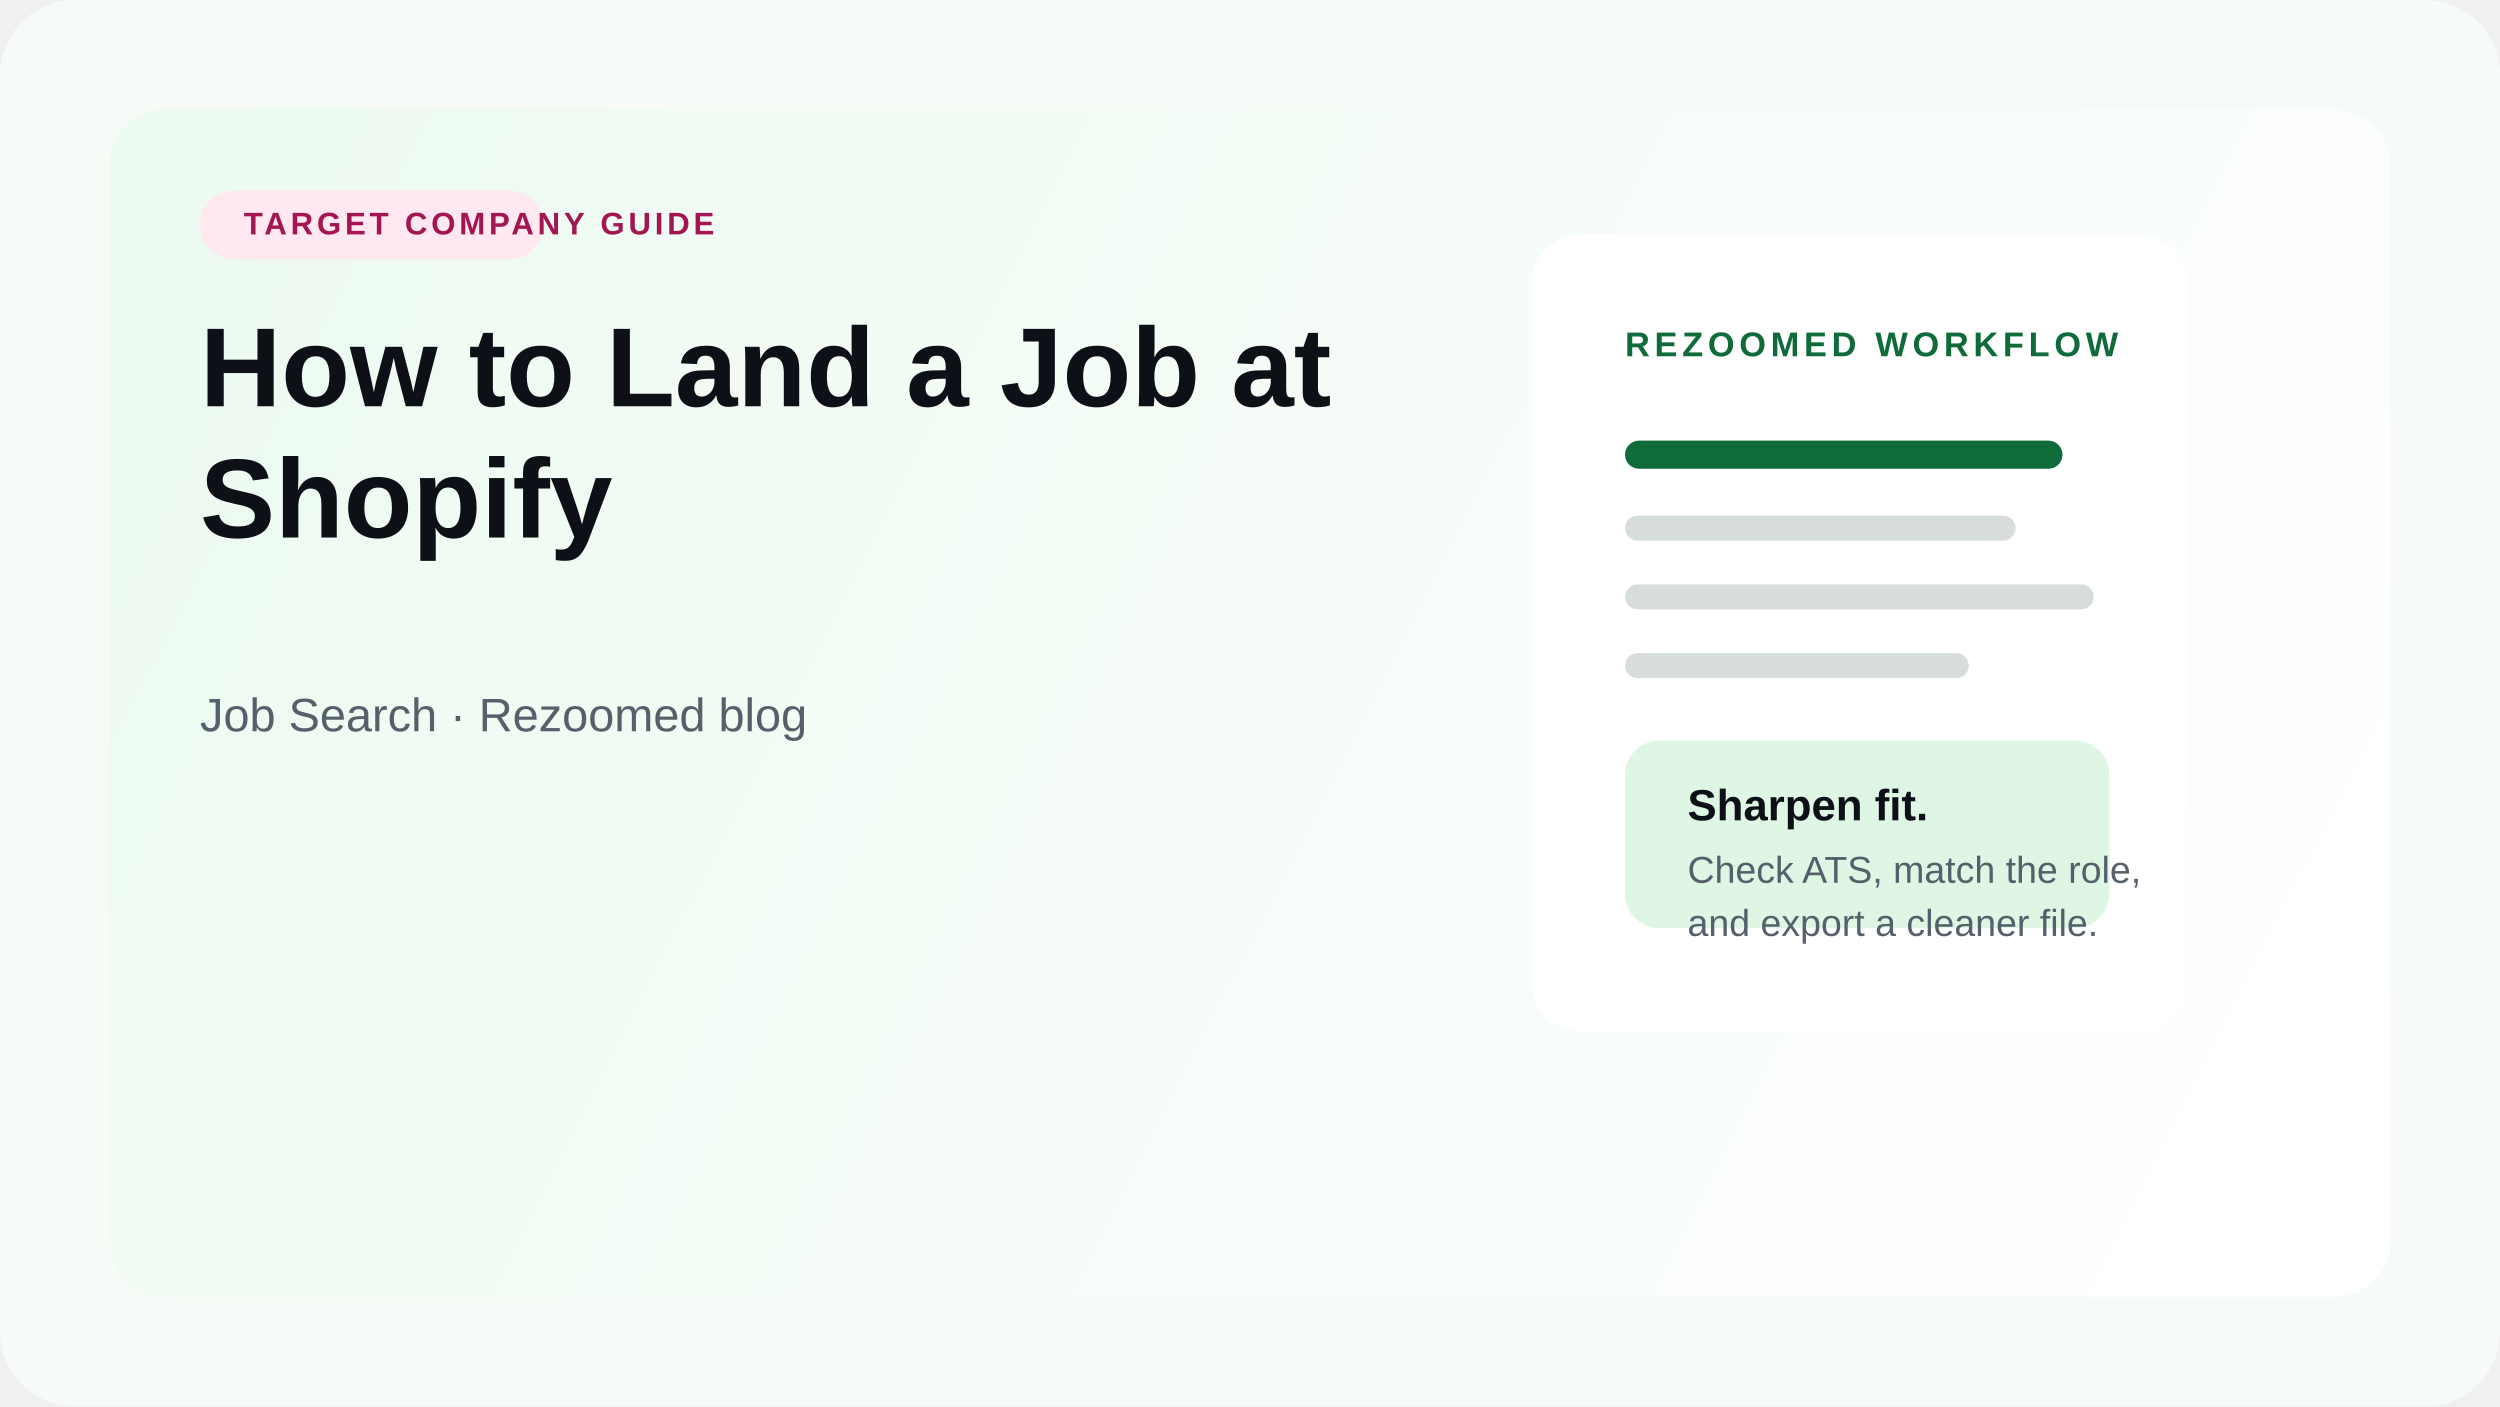
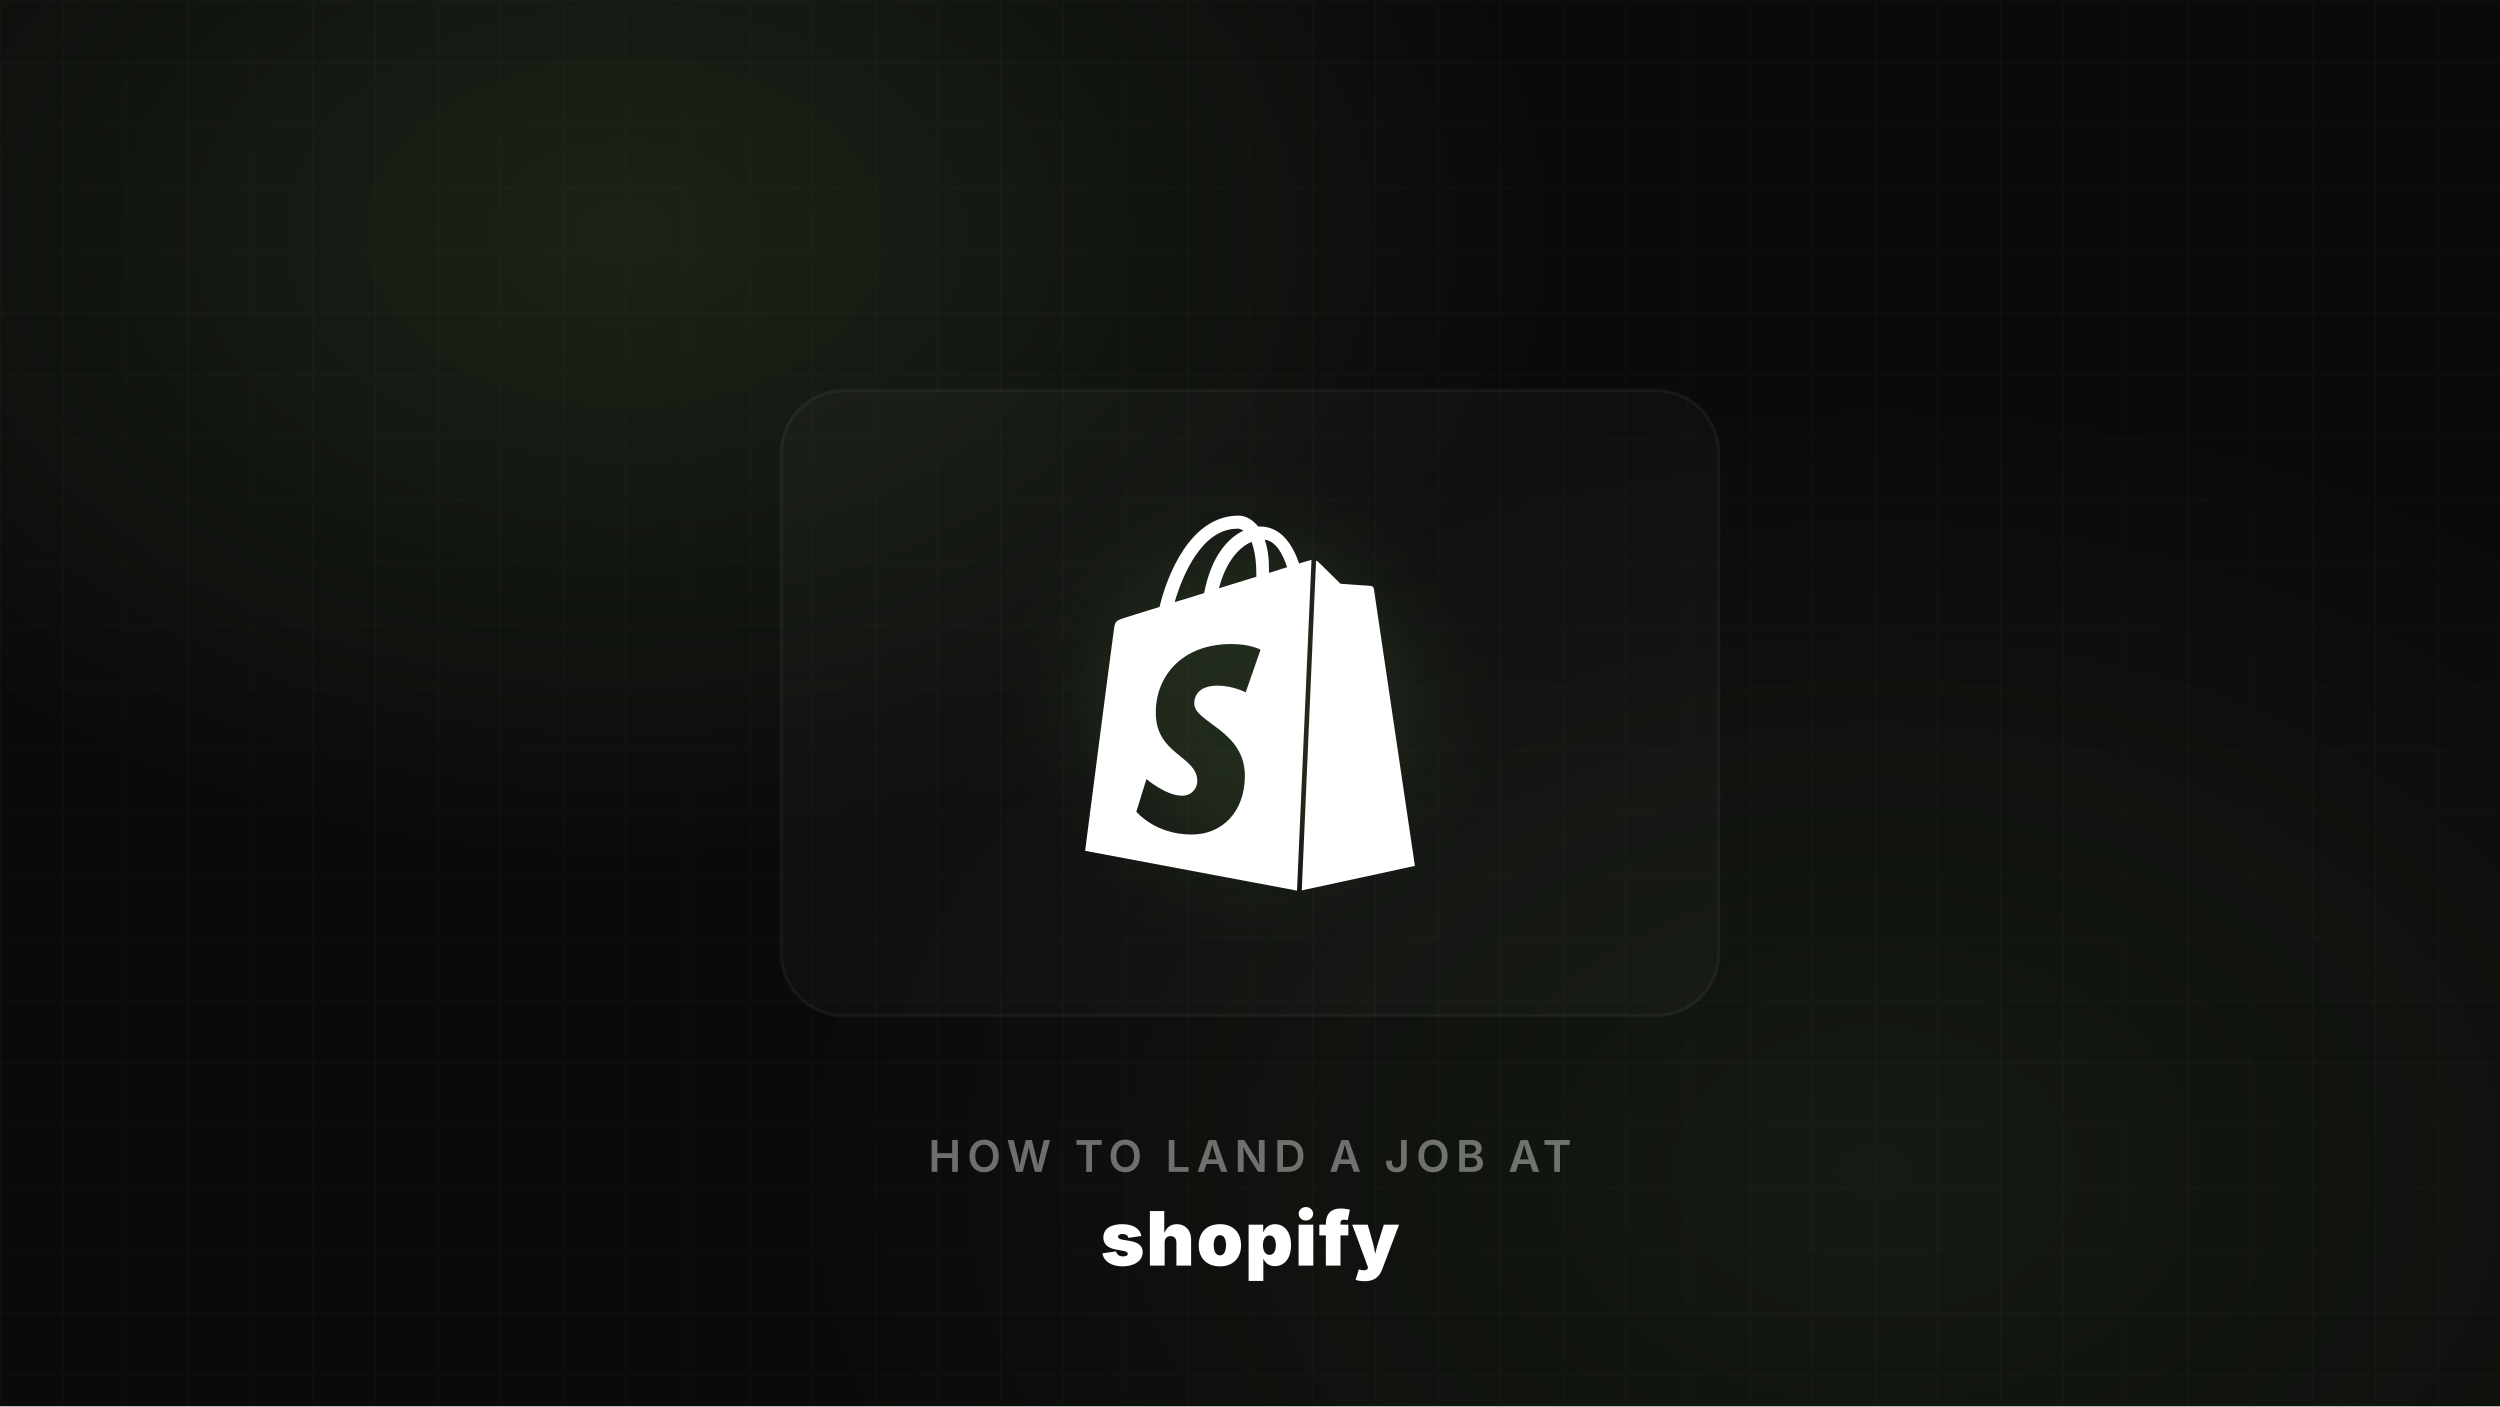
<svg xmlns="http://www.w3.org/2000/svg" width="1600" height="900" viewBox="0 0 1600 900" fill="none">
-   <rect width="1600" height="900" rx="48" fill="#F6FBF7" />
-   <rect x="70" y="70" width="1460" height="760" rx="36" fill="url(#bg)" />
-   <rect x="128" y="122" width="220" height="44" rx="22" fill="#ffe8f0" />
-   <text x="156" y="150" fill="#a31652" font-family="Arial, sans-serif" font-size="20" font-weight="800" letter-spacing="2.4">TARGET COMPANY GUIDE</text>
-   <text x="128" y="260" fill="#0D1117" font-family="Arial, sans-serif" font-size="72" font-weight="800">How to Land a Job at</text>
-   <text x="128" y="344" fill="#0D1117" font-family="Arial, sans-serif" font-size="72" font-weight="800">Shopify</text>
-   <text x="128" y="468" fill="#55606B" font-family="Arial, sans-serif" font-size="30">Job Search · Rezoomed blog</text>
-   <rect x="980" y="150" width="420" height="510" rx="32" fill="#FFFFFF" />
-   <text x="1040" y="228" fill="#0f6b3a" font-family="Arial, sans-serif" font-size="22" font-weight="800" letter-spacing="3">REZOOMED WORKFLOW</text>
-   <rect x="1040" y="282" width="280" height="18" rx="9" fill="#0f6b3a" />
-   <rect x="1040" y="330" width="250" height="16" rx="8" fill="#D7DDDA" />
-   <rect x="1040" y="374" width="300" height="16" rx="8" fill="#D7DDDA" />
-   <rect x="1040" y="418" width="220" height="16" rx="8" fill="#D7DDDA" />
-   <rect x="1040" y="474" width="310" height="120" rx="22" fill="#dff6e5" />
-   <text x="1080" y="525" fill="#0D1117" font-family="Arial, sans-serif" font-size="28" font-weight="800">Sharpen fit.</text>
-   <text x="1080" y="565" fill="#55606B" font-family="Arial, sans-serif" font-size="24">Check ATS, match the role,</text>
-   <text x="1080" y="599" fill="#55606B" font-family="Arial, sans-serif" font-size="24">and export a cleaner file.</text>
+   <rect width="1600" height="900" fill="#0A0A0A" />
+   <ellipse cx="400" cy="150" rx="600" ry="400" fill="url(#brandGlow1)" opacity="0.15" />
+   <ellipse cx="1200" cy="750" rx="700" ry="500" fill="url(#brandGlow2)" opacity="0.1" />
  <defs>
-     <linearGradient id="bg" x1="90" y1="90" x2="1490" y2="800" gradientUnits="userSpaceOnUse">
-       <stop stop-color="#ECFAF0" />
-       <stop offset="1" stop-color="#FFFFFF" />
-     </linearGradient>
+     <pattern id="grid" width="40" height="40" patternUnits="userSpaceOnUse">
+       <path d="M 40 0 L 0 0 0 40" fill="none" stroke="rgba(255,255,255,0.03)" stroke-width="1" />
+     </pattern>
+   </defs>
+   <rect width="1600" height="900" fill="url(#grid)" />
+   <rect x="500" y="250" width="600" height="400" rx="40" fill="rgba(255,255,255,0.02)" stroke="rgba(255,255,255,0.05)" stroke-width="2" />
+   <circle cx="800" cy="450" r="100" fill="#7AB55C" opacity="0.15" filter="url(#glow)" />
+   <g transform="translate(680, 330) scale(10)">
+     <g fill="white">
+       <path d="M15.337 23.979l7.216-1.561s-2.604-17.613-2.625-17.73c-.018-.116-.114-.192-.211-.192s-1.929-.136-1.929-.136-1.275-1.274-1.439-1.411c-.045-.037-.075-.057-.121-.074l-.914 21.104h.023zM11.71 11.305s-.81-.424-1.774-.424c-1.447 0-1.504.906-1.504 1.141 0 1.232 3.24 1.715 3.24 4.629 0 2.295-1.44 3.76-3.406 3.76-2.354 0-3.54-1.465-3.54-1.465l.646-2.086s1.245 1.066 2.28 1.066c.675 0 .975-.545.975-.932 0-1.619-2.654-1.694-2.654-4.359-.034-2.237 1.571-4.416 4.827-4.416 1.257 0 1.875.361 1.875.361l-.945 2.715-.02.01zM11.17.83c.136 0 .271.038.405.135-.984.465-2.064 1.639-2.508 3.992-.656.213-1.293.405-1.889.578C7.697 3.75 8.951.84 11.17.84V.83zm1.235 2.949v.135c-.754.232-1.583.484-2.394.736.466-1.777 1.333-2.645 2.085-2.971.193.501.309 1.176.309 2.1zm.539-2.234c.694.074 1.141.867 1.429 1.755-.349.114-.735.231-1.158.366v-.252c0-.752-.096-1.371-.271-1.871v.002zm2.992 1.289c-.02 0-.06.021-.078.021s-.289.075-.714.21c-.423-1.233-1.176-2.37-2.508-2.37h-.115C12.135.209 11.669 0 11.265 0 8.159 0 6.675 3.877 6.21 5.846c-1.194.365-2.063.636-2.16.674-.675.213-.694.232-.772.87-.075.462-1.83 14.063-1.83 14.063L15.009 24l.927-21.166z" />
+     </g>
+   </g>
+   <text x="800" y="750" font-family="'Inter', -apple-system, sans-serif" font-size="28" font-weight="600" fill="rgba(255,255,255,0.4)" text-anchor="middle" letter-spacing="4">HOW TO LAND A JOB AT</text>
+   <text x="800" y="810" font-family="'Inter', -apple-system, sans-serif" font-size="48" font-weight="900" fill="white" text-anchor="middle" letter-spacing="1" text-transform="uppercase">shopify</text>
+   <defs>
+     <radialGradient id="brandGlow1" cx="0.5" cy="0.5" r="0.5">
+       <stop offset="0%" stop-color="#7AB55C" />
+       <stop offset="100%" stop-color="#7AB55C" stop-opacity="0" />
+     </radialGradient>
+     <radialGradient id="brandGlow2" cx="0.5" cy="0.5" r="0.5">
+       <stop offset="0%" stop-color="#7AB55C" />
+       <stop offset="100%" stop-color="#7AB55C" stop-opacity="0" />
+     </radialGradient>
+     <filter id="glow" x="-50%" y="-50%" width="200%" height="200%">
+       <feGaussianBlur stdDeviation="30" result="blur" />
+     </filter>
  </defs>
</svg>
